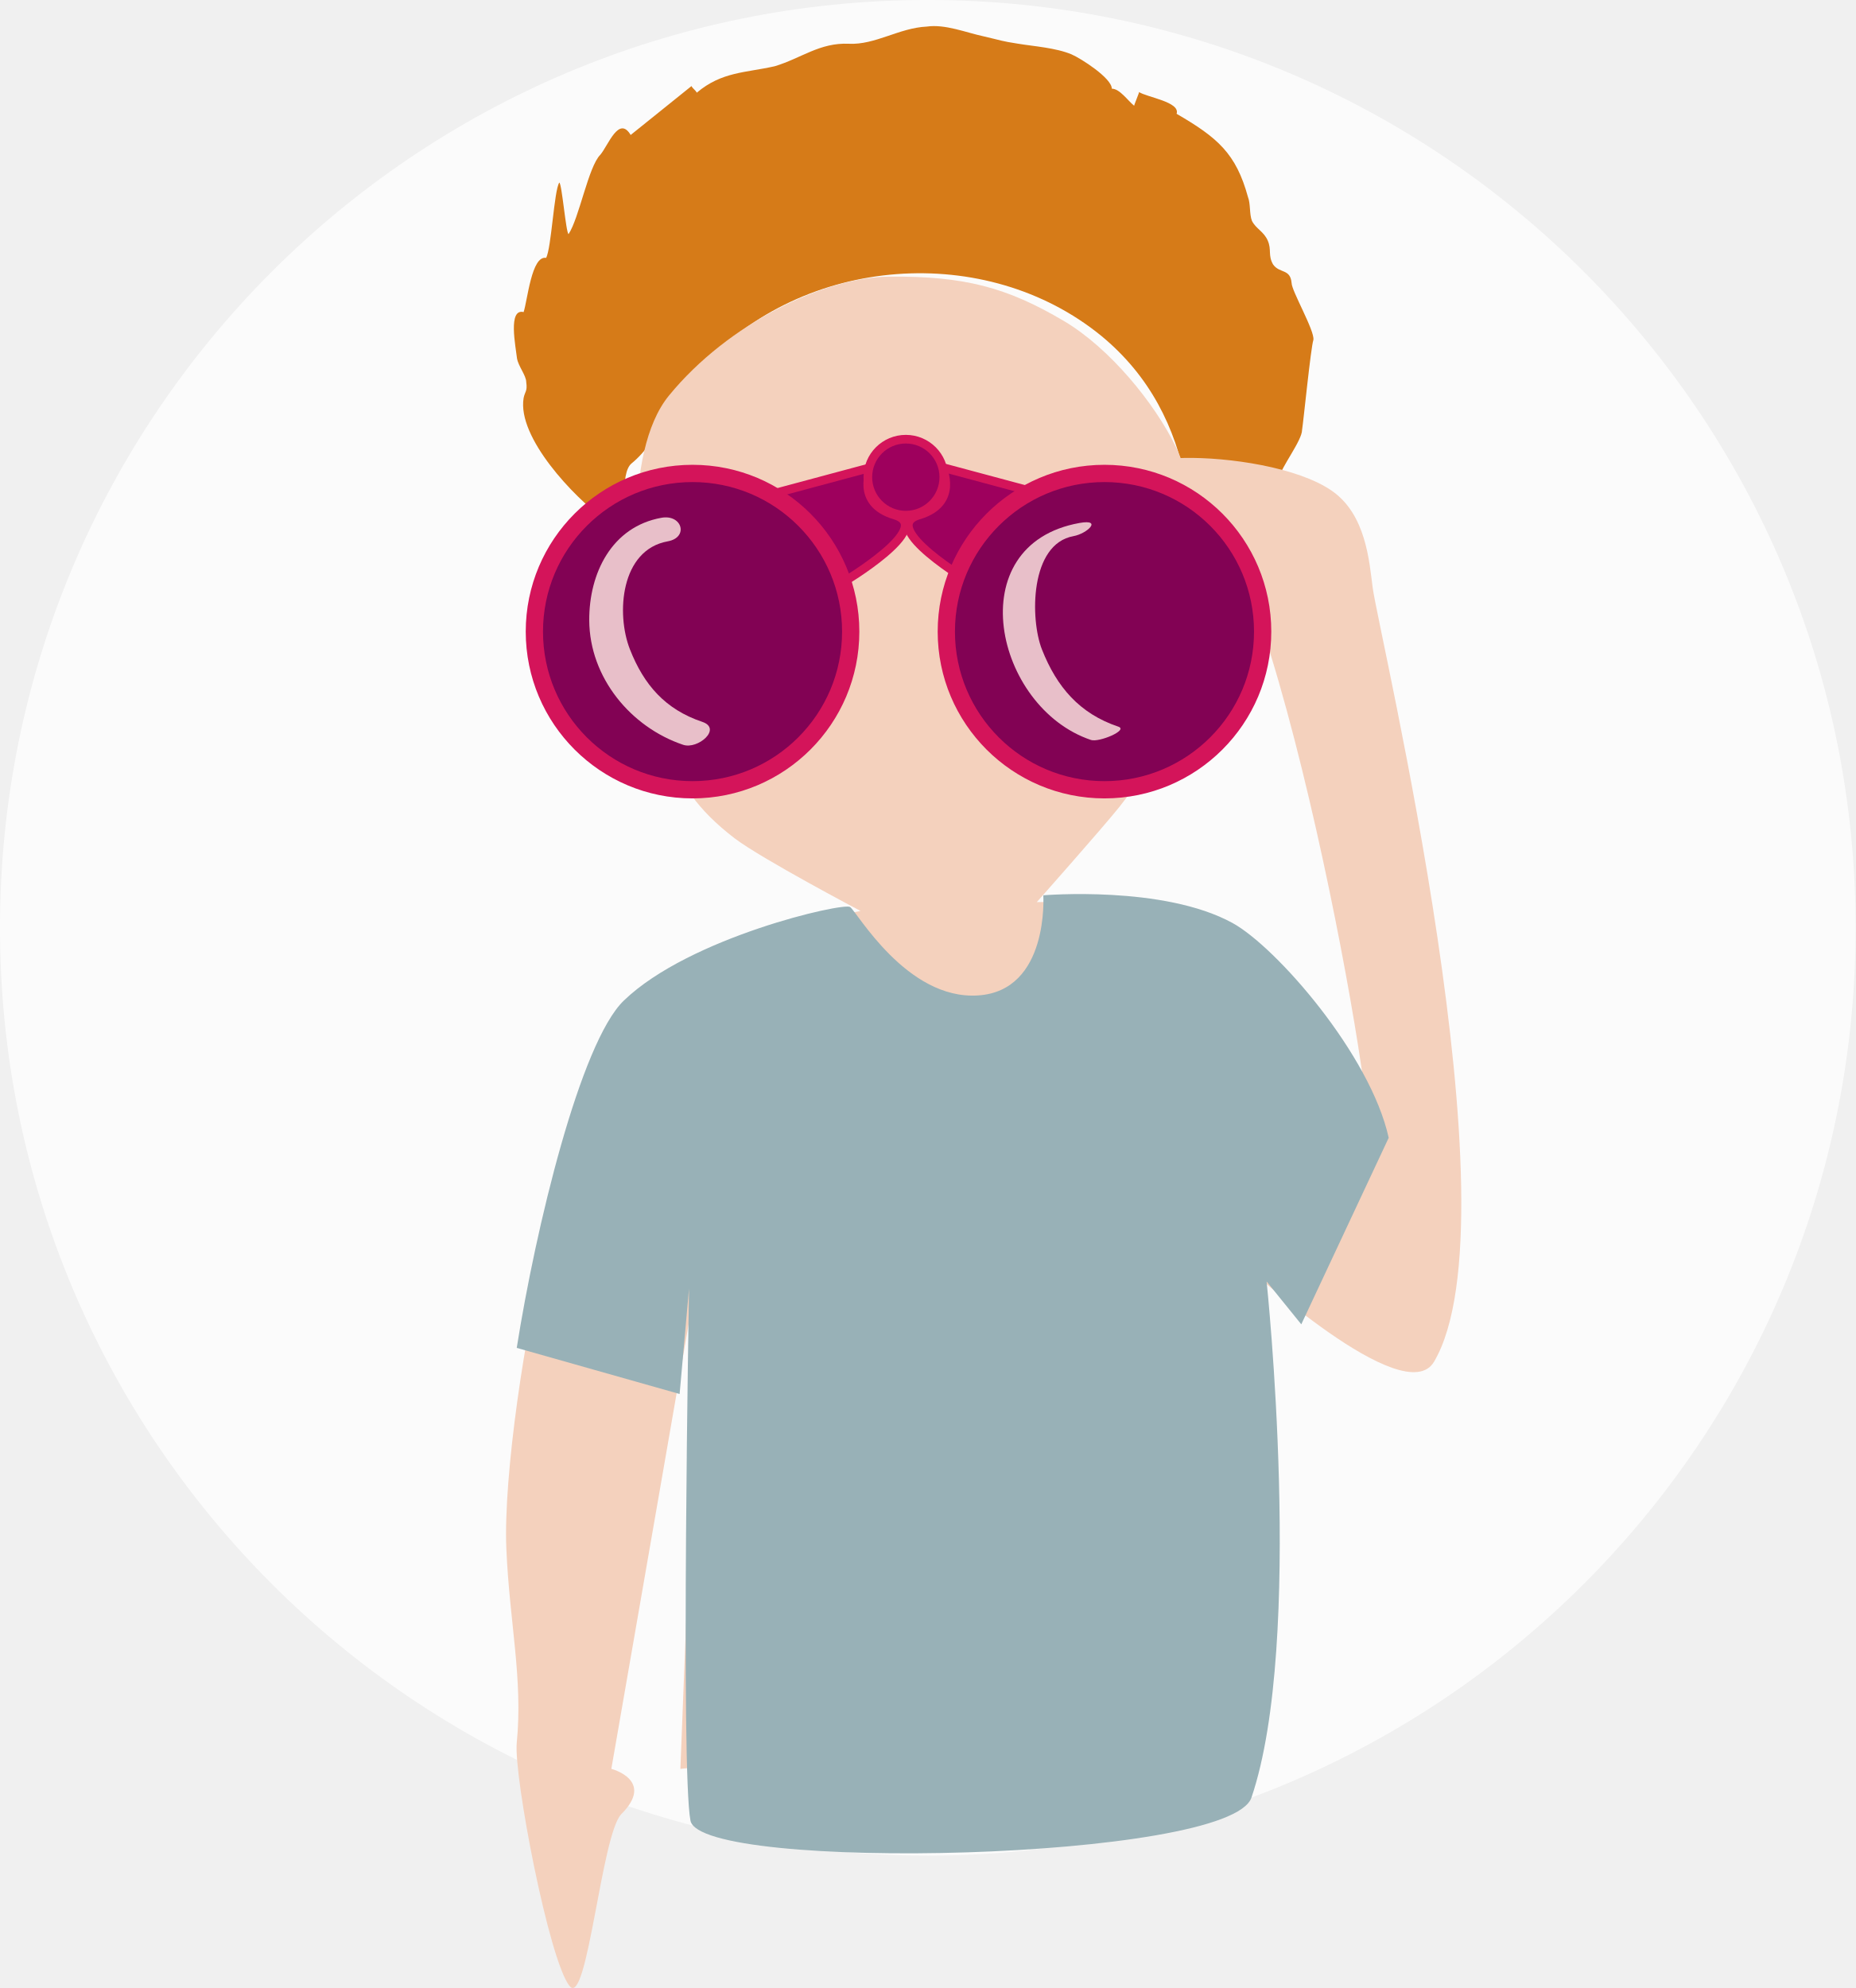
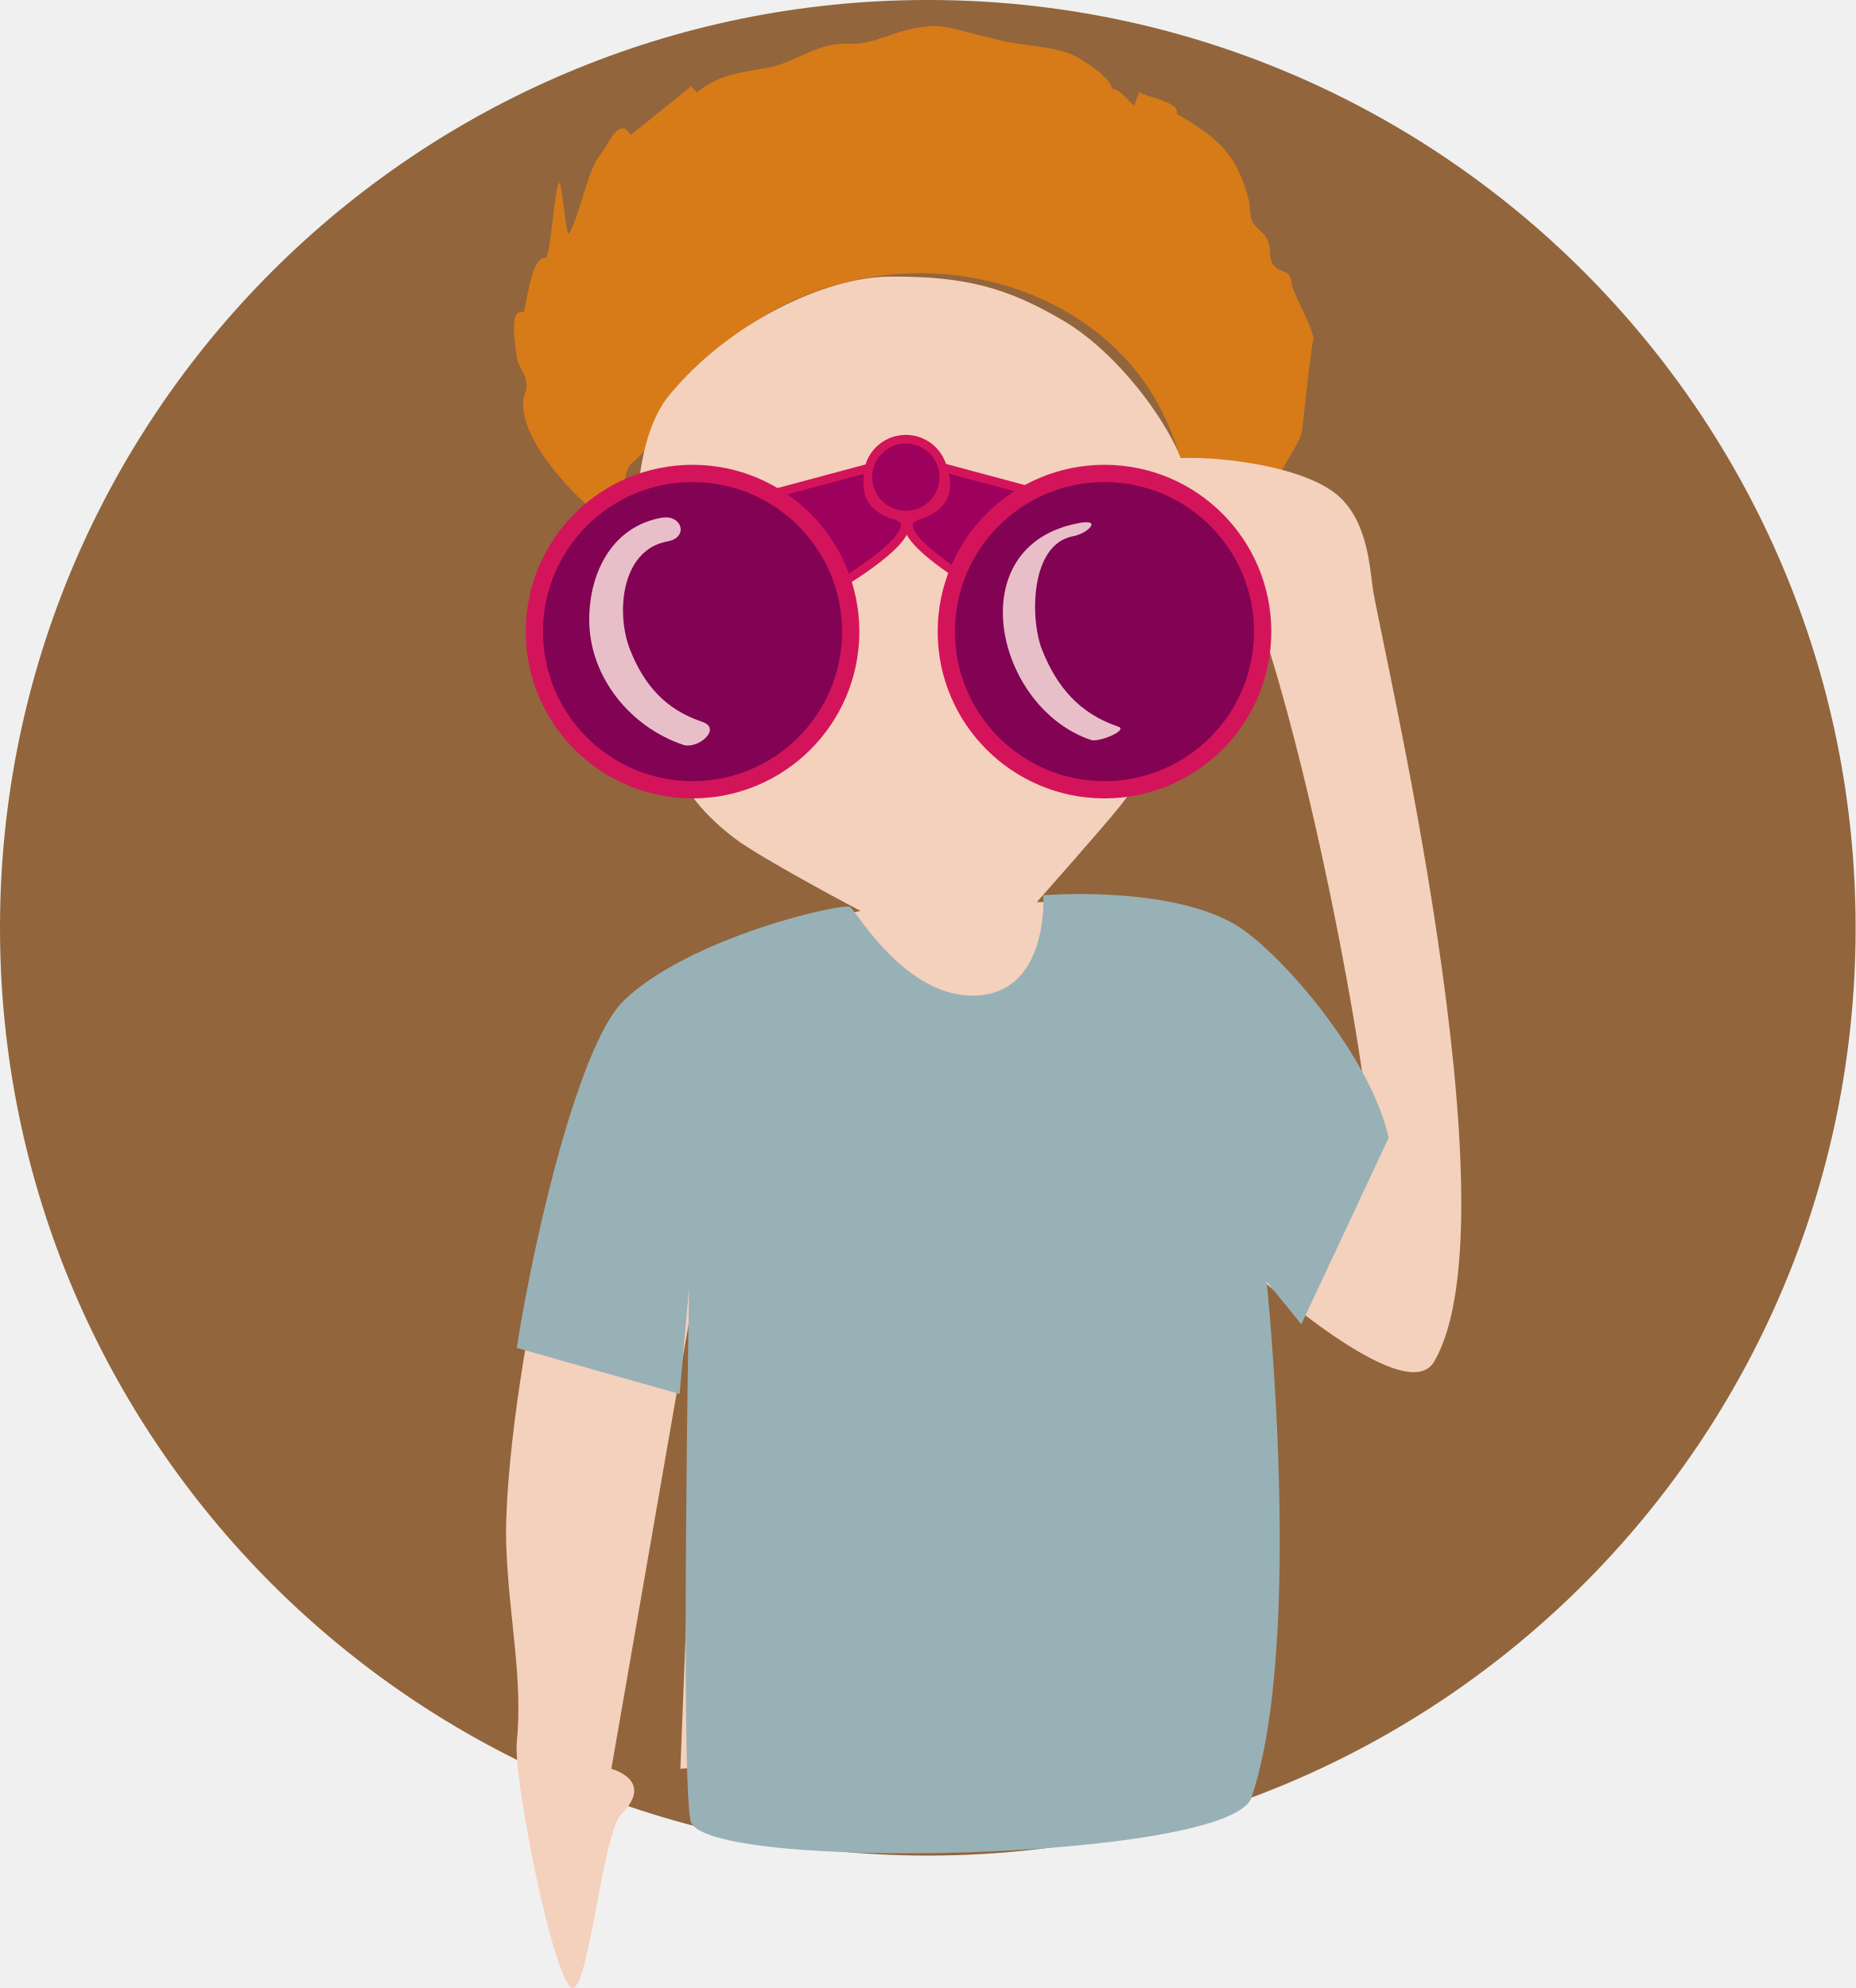
<svg xmlns="http://www.w3.org/2000/svg" version="1.1" id="Layer_1" x="0px" y="0px" width="107.499px" height="115.169px" viewBox="0 0 107.499 115.169" enable-background="new 0 0 107.499 115.169" xml:space="preserve">
  <g>
-     <circle opacity="0.75" fill="#FFFFFF" cx="53.75" cy="53.749" r="53.75" />
+     <circle opacity="0.75" fill="#733700" cx="53.75" cy="53.749" r="53.75" />
    <g>
      <g>
        <path fill="#D67B18" d="M34.957,30.037c-1.684-1.225-5.006-4.684-4.623-6.98c0.076-0.383,0.229-0.383,0.152-0.919     c0-0.383-0.459-0.919-0.535-1.378c-0.076-0.689-0.535-2.91,0.383-2.68c0.229-0.689,0.459-3.293,1.302-3.14     c0.306-0.536,0.46-3.905,0.765-4.364c0.154,0.076,0.383,2.909,0.537,2.986c0.613-0.92,1.148-3.906,1.838-4.595     c0.459-0.536,1.072-2.298,1.76-1.148c1.227-0.995,2.299-1.838,3.523-2.833c0.076,0.152,0.23,0.229,0.307,0.383     c1.455-1.226,2.832-1.148,4.518-1.532c1.531-0.459,2.604-1.378,4.287-1.302c1.531,0.077,2.91-0.918,4.519-0.995     c1.072-0.153,2.258,0.345,3.33,0.574c0.995,0.229,0.958,0.264,1.952,0.417c0.92,0.153,2.183,0.234,3.102,0.617     c0.536,0.229,2.336,1.378,2.336,1.99c0.459,0,0.92,0.689,1.302,0.996c-0.077,0.076,0.345-0.881,0.269-0.805     c0.459,0.307,2.412,0.574,2.182,1.264c2.373,1.378,3.445,2.297,4.135,4.824c0.153,0.383,0.077,0.996,0.23,1.379     c0.229,0.459,0.689,0.611,0.918,1.148c0.23,0.535,0,0.842,0.307,1.378c0.383,0.536,0.996,0.229,1.072,1.071     c0,0.46,1.34,2.757,1.263,3.293c-0.153,0.459-0.58,4.76-0.656,5.22c0,0.612-1.22,2.17-1.296,2.706     c-0.076,0.688-1.033,0.642-1.033,1.254c0.076,0.766,0.152-0.689,0,0c-0.154,0.46-1.265,0.086-1.34,0.545     c-0.154,0.536-0.537,0.613-0.766,1.072c-0.23,0.536-0.076,0.995-0.154,1.531c-0.229,1.148-0.766,2.297-1.072,3.445     c-0.229,0.92,0.23,2.604-1.071,2.681c0.919-6.739,0.767-14.013-4.901-18.684c-6.661-5.437-17.229-4.71-23.2,1.838     c-1.339,1.468-2.405,4.252-4.013,5.554c-1.377,1.148,1.229,9.986,0.168,8.775C35.783,34.521,34.957,30.037,34.957,30.037z" />
      </g>
      <path fill="#F4D1BD" d="M68.881,99.345l2.303-13.587l0.971-12.44c0,0,9.213,8.469,10.922,5.57    c4.922-8.351-3.204-42.192-3.553-44.832c-0.201-1.524-0.382-4.255-2.376-5.63c-3.948-2.726-16.044-2.33-8.399,0    c5.086,1.549,11.44,38.271,10.418,37.549c-1.135-0.801-0.564-0.395-1.131-1.59c-0.744-1.57-2.341-4.433-3.282-5.809    c-1.077-1.572-3.739-4.797-5.25-5.549c-1.812-0.905-9.44-0.766-9.44-0.766s3.716-4.188,4.787-5.518    c1.707-2.134,4.623-7.067,4.784-9.664c0.192-3.186-0.139-8.362-1.534-11.229c-1.211-2.489-3.806-5.679-6.464-7.252    c-3.317-1.963-5.783-2.607-10.12-2.573c-3.729,0.029-9.316,2.679-12.763,6.891c-2.707,3.308-1.993,11.444-1.058,15.614    c0.796,3.595,0.512,6.712,4.855,10.029c1.558,1.189,7.303,4.214,7.303,4.214s-10.121,1.999-12.386,5.05    c-1.848,2.495-4.884,11.05-5.911,14.931c-1.094,4.128-2.407,12.704-2.223,16.97c0.183,4.267,0.969,7.551,0.602,11.25    c-0.179,1.906,1.862,12.598,3.063,14.084c1.023,1.268,1.847-8.813,3-9.967c1.962-1.963-0.583-2.617-0.583-2.617l5.166-29.72    l-1.166,29.72" />
      <path fill="#98B1B7" d="M71.402,53.471c-3.998-2.195-10.961-1.604-10.961-1.604s0.35,5.534-3.785,5.801    c-4.133,0.267-7.011-4.856-7.41-5.124c-0.4-0.267-9.297,1.743-13.109,5.424c-2.525,2.439-5.113,13.217-6.201,20.118l9.436,2.671    l0.545-6.115c0,0-0.489,27.889,0.084,30.834c0.584,3,31.251,2.34,32.499-1.339c3.076-9.069,0.877-29.899,0.877-29.899l2.009,2.483    l5.064-10.806C79.389,61.104,73.93,54.858,71.402,53.471z" />
      <g>
        <path fill="#9E005D" stroke="#D4145A" stroke-width="0.5" stroke-miterlimit="10" d="M44.666,28.634l5.818-1.561     c0,0-1.012,2.065,1.355,2.769c2.367,0.704-3.013,3.898-3.013,3.898L44.666,28.634z" />
        <circle fill="#820254" stroke="#D4145A" stroke-miterlimit="10" cx="40.12" cy="36.59" r="9.163" />
        <path fill="#9E005D" stroke="#D4145A" stroke-width="0.5" stroke-miterlimit="10" d="M60.396,28.634l-5.819-1.561     c0,0,1.013,2.065-1.354,2.769c-2.367,0.704,3.012,3.898,3.012,3.898L60.396,28.634z" />
        <circle fill="#9E005D" stroke="#D4145A" stroke-width="0.5" stroke-miterlimit="10" cx="52.476" cy="27.643" r="2.2" />
        <circle fill="#820254" stroke="#D4145A" stroke-miterlimit="10" cx="63.985" cy="36.59" r="9.163" />
        <g>
          <g>
            <path fill="#E8BFC9" d="M38.317,29.996c-2.877,0.517-4.195,3.211-4.181,5.945c0.019,3.314,2.41,6.189,5.44,7.207       c0.852,0.286,2.273-0.939,1.107-1.33c-2.142-0.719-3.379-2.142-4.188-4.195c-0.815-2.068-0.542-5.772,2.187-6.262       C39.913,31.139,39.518,29.78,38.317,29.996L38.317,29.996z" />
          </g>
        </g>
        <g>
          <g>
            <path fill="#E8BFC9" d="M62.538,30.297c-6.993,1.256-4.924,10.695,0.668,12.572c0.454,0.152,2.187-0.57,1.58-0.773       c-2.246-0.754-3.567-2.298-4.425-4.474c-0.69-1.75-0.705-6.108,1.831-6.563C62.979,30.917,63.893,30.054,62.538,30.297       L62.538,30.297z" />
          </g>
        </g>
      </g>
    </g>
  </g>
</svg>
